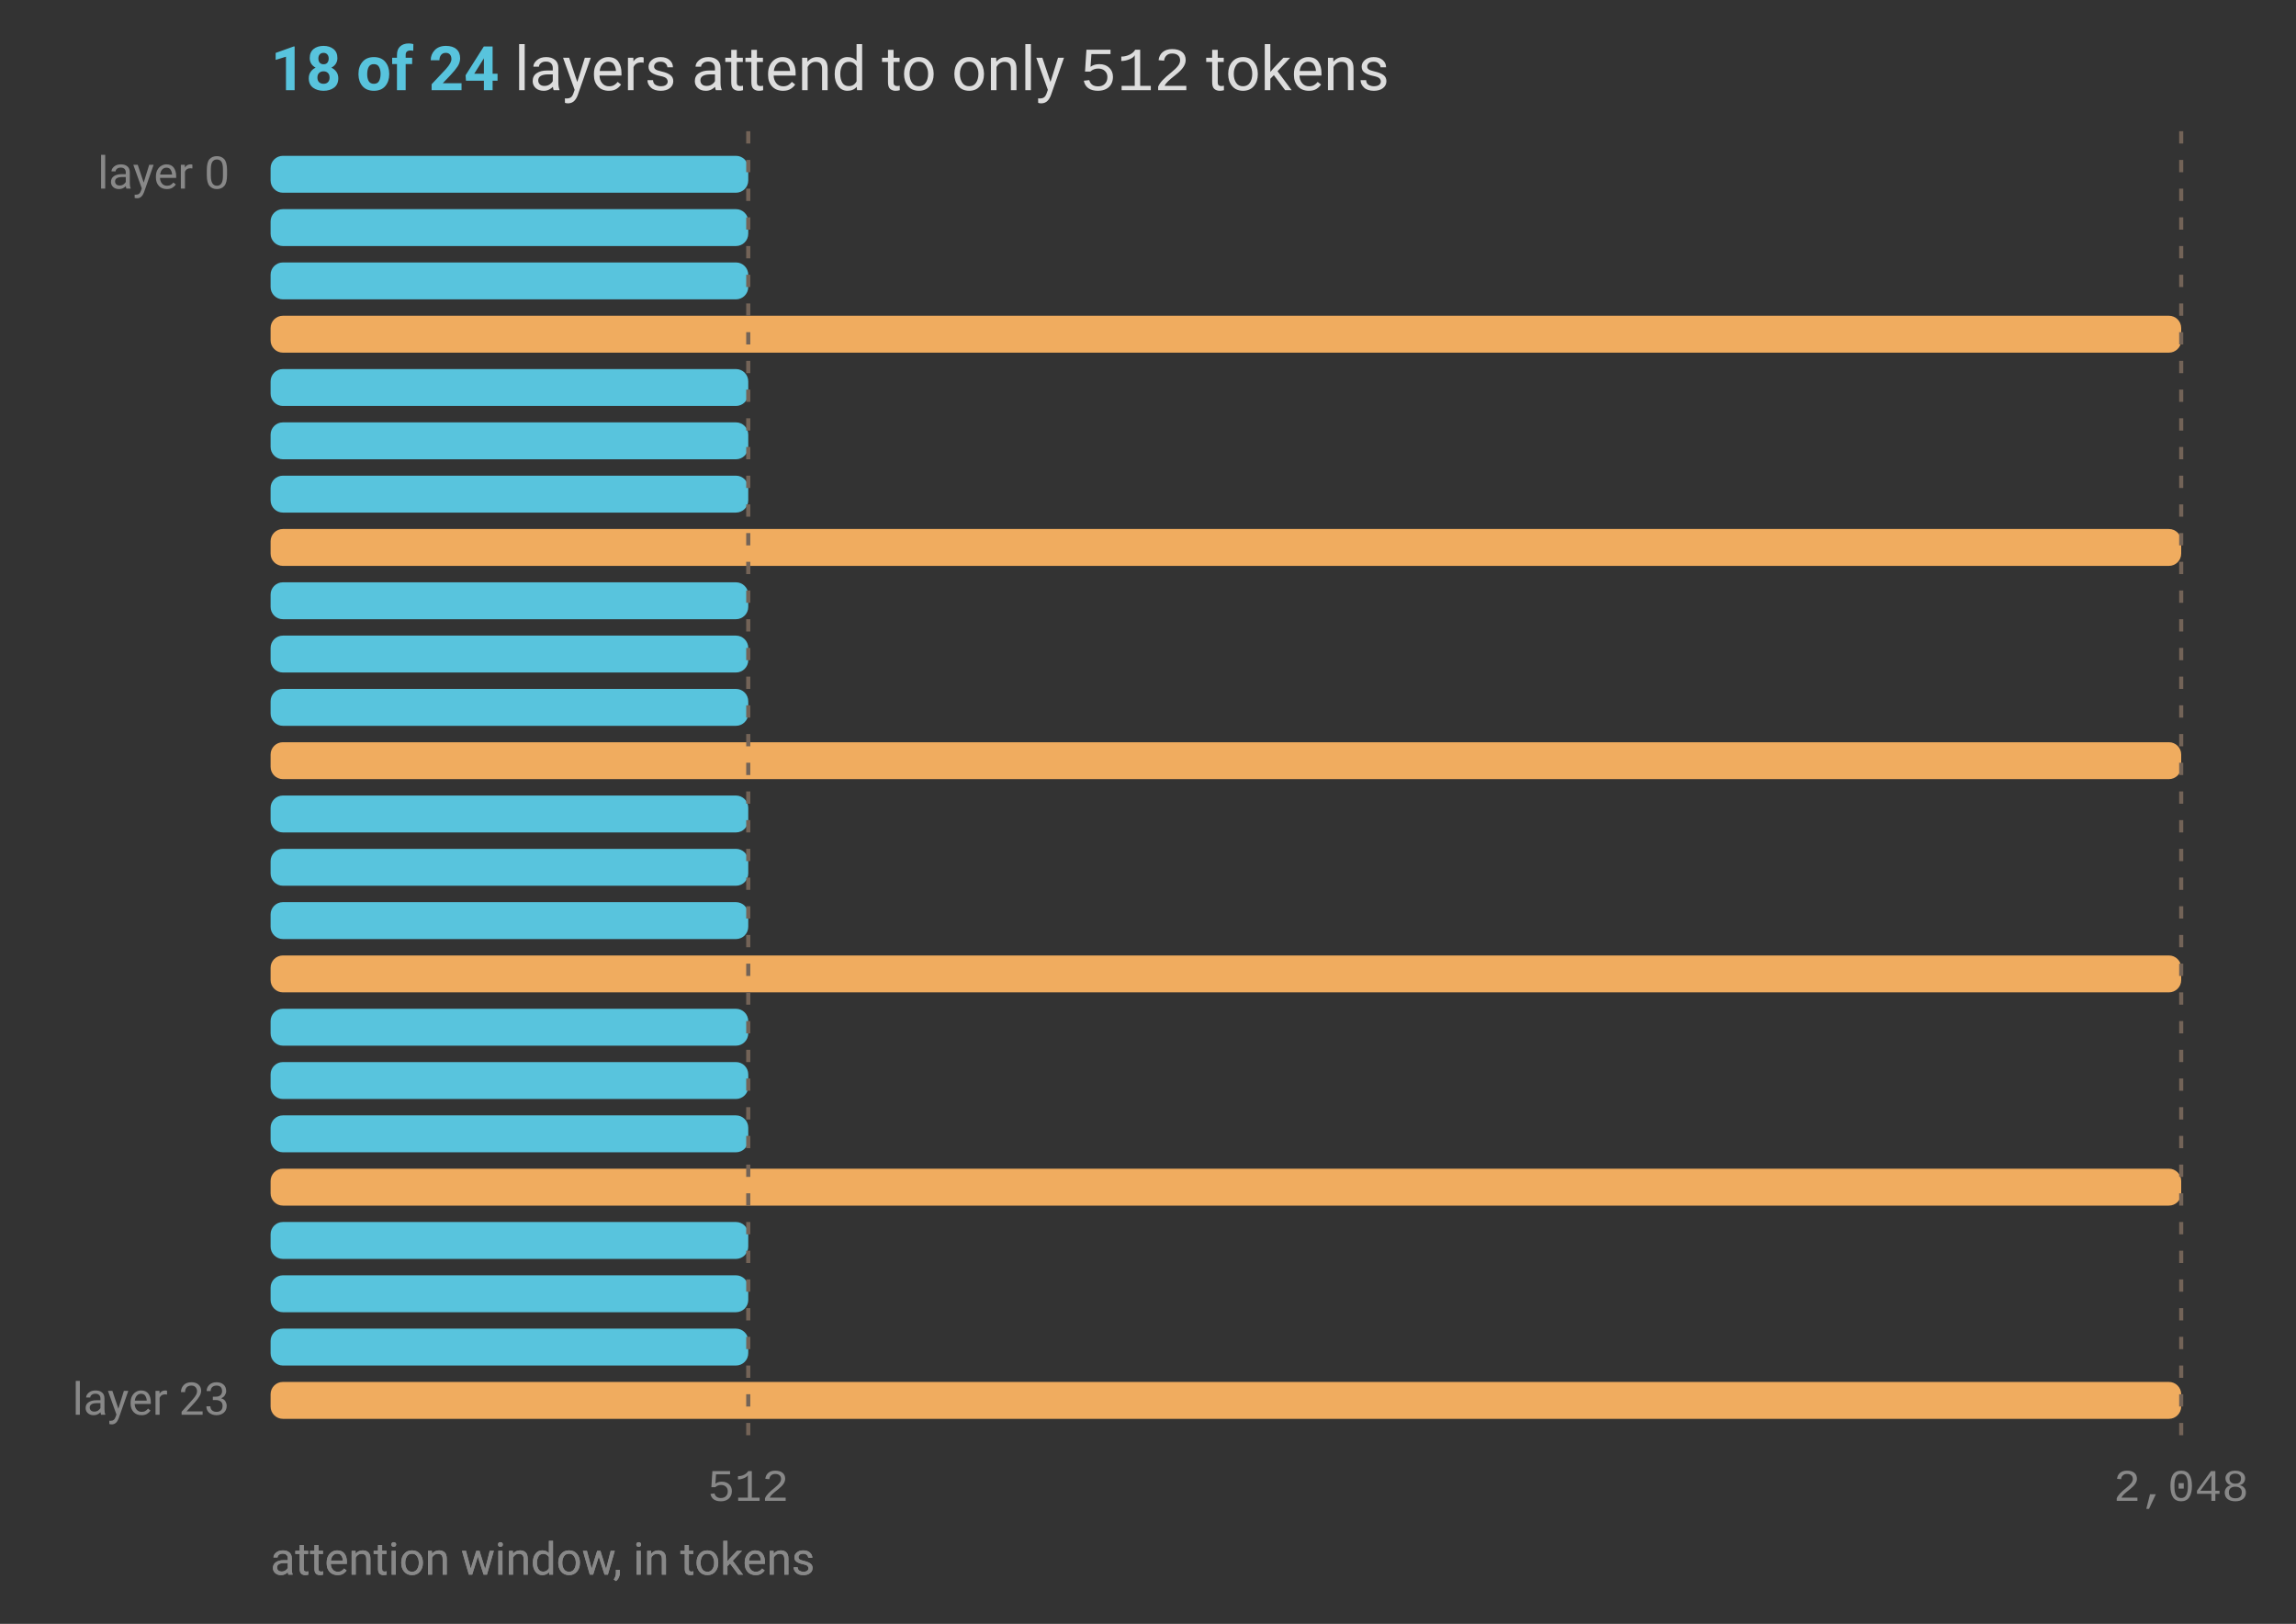
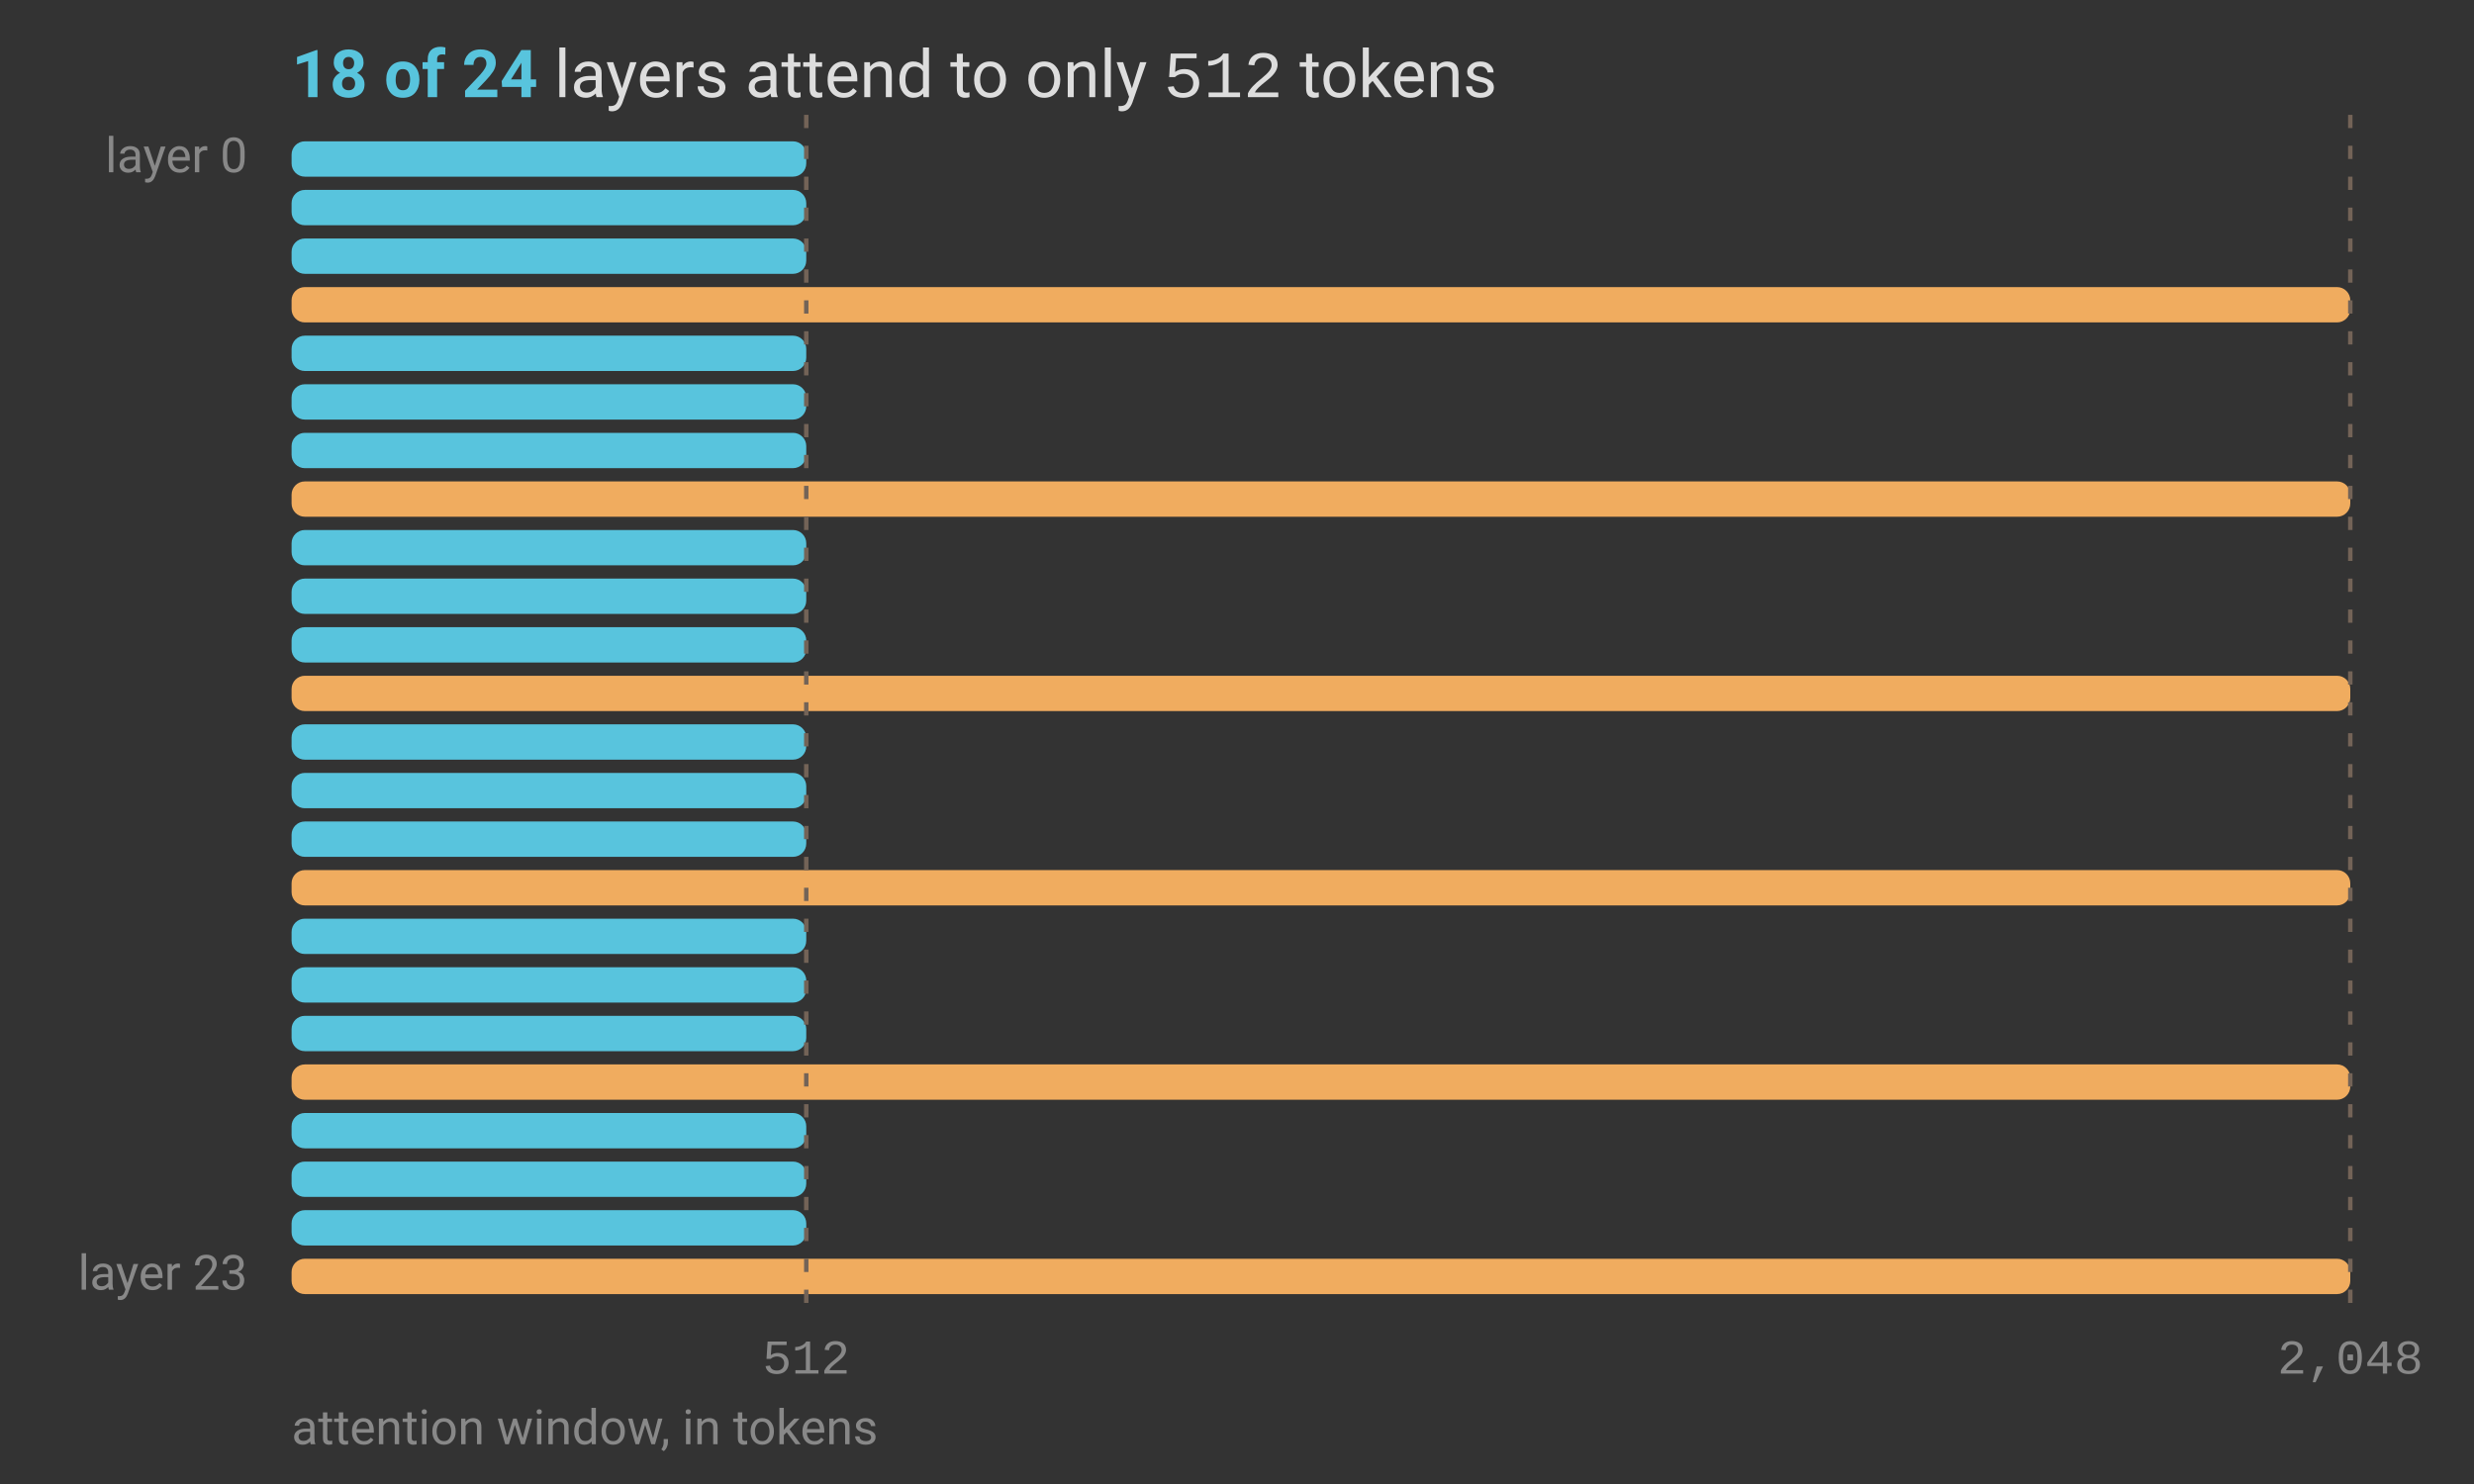
- <svg xmlns="http://www.w3.org/2000/svg" width="560" height="396" viewBox="0 0 560 396" font-family="-apple-system,BlinkMacSystemFont,'Segoe UI',Roboto,Helvetica,Arial,sans-serif" role="img" aria-label="Attention window per layer. 18 of 24 layers attend to only 512 tokens.">
-   <rect width="560" height="396" fill="#333333" />
+ <svg xmlns="http://www.w3.org/2000/svg" width="560" height="336" viewBox="0 0 560 336" font-family="-apple-system,BlinkMacSystemFont,'Segoe UI',Roboto,Helvetica,Arial,sans-serif" role="img" aria-label="Attention window per layer. 18 of 24 layers attend to only 512 tokens.">
+   <rect width="560" height="336" fill="#333333" />
  <text x="66" y="22" font-size="15" fill="#DDDDDD">
    <tspan fill="#58C4DD" font-weight="600">18 of 24</tspan> layers attend to only <tspan font-family="ui-monospace,SFMono-Regular,Consolas,'Liberation Mono',Menlo,monospace">512</tspan> tokens</text>
-   <rect x="66.0" y="38.0" width="116.5" height="9.0" rx="3" fill="#58C4DD" />
-   <rect x="66.0" y="51.0" width="116.5" height="9.0" rx="3" fill="#58C4DD" />
-   <rect x="66.0" y="64.0" width="116.5" height="9.0" rx="3" fill="#58C4DD" />
-   <rect x="66.0" y="77.0" width="466.0" height="9.0" rx="3" fill="#F0AC5F" />
-   <rect x="66.0" y="90.0" width="116.5" height="9.0" rx="3" fill="#58C4DD" />
-   <rect x="66.0" y="103.0" width="116.5" height="9.0" rx="3" fill="#58C4DD" />
-   <rect x="66.0" y="116.0" width="116.5" height="9.0" rx="3" fill="#58C4DD" />
-   <rect x="66.0" y="129.0" width="466.0" height="9.0" rx="3" fill="#F0AC5F" />
-   <rect x="66.0" y="142.0" width="116.5" height="9.0" rx="3" fill="#58C4DD" />
-   <rect x="66.0" y="155.0" width="116.5" height="9.0" rx="3" fill="#58C4DD" />
-   <rect x="66.0" y="168.0" width="116.5" height="9.0" rx="3" fill="#58C4DD" />
-   <rect x="66.0" y="181.0" width="466.0" height="9.0" rx="3" fill="#F0AC5F" />
-   <rect x="66.0" y="194.0" width="116.5" height="9.0" rx="3" fill="#58C4DD" />
-   <rect x="66.0" y="207.0" width="116.5" height="9.0" rx="3" fill="#58C4DD" />
-   <rect x="66.0" y="220.0" width="116.5" height="9.0" rx="3" fill="#58C4DD" />
-   <rect x="66.0" y="233.0" width="466.0" height="9.0" rx="3" fill="#F0AC5F" />
-   <rect x="66.0" y="246.0" width="116.5" height="9.0" rx="3" fill="#58C4DD" />
-   <rect x="66.0" y="259.0" width="116.5" height="9.0" rx="3" fill="#58C4DD" />
-   <rect x="66.0" y="272.0" width="116.5" height="9.0" rx="3" fill="#58C4DD" />
-   <rect x="66.0" y="285.0" width="466.0" height="9.0" rx="3" fill="#F0AC5F" />
-   <rect x="66.0" y="298.0" width="116.5" height="9.0" rx="3" fill="#58C4DD" />
-   <rect x="66.0" y="311.0" width="116.5" height="9.0" rx="3" fill="#58C4DD" />
-   <rect x="66.0" y="324.0" width="116.5" height="9.0" rx="3" fill="#58C4DD" />
-   <rect x="66.0" y="337.0" width="466.0" height="9.0" rx="3" fill="#F0AC5F" />
-   <text x="56.0" y="46.0" font-size="11" fill="#888888" text-anchor="end">layer 0</text>
-   <text x="56.0" y="345.0" font-size="11" fill="#888888" text-anchor="end">layer 23</text>
-   <line x1="182.5" y1="32.0" x2="182.5" y2="352.0" stroke="#736357" stroke-width="1" stroke-dasharray="3 4" />
-   <text x="182.5" y="366.0" font-size="11" fill="#888888" text-anchor="middle" font-family="ui-monospace,SFMono-Regular,Consolas,'Liberation Mono',Menlo,monospace">512</text>
-   <text x="66.0" y="384.0" font-size="11" fill="#888888" text-anchor="start">attention window, in tokens</text>
-   <line x1="532.0" y1="32.0" x2="532.0" y2="352.0" stroke="#736357" stroke-width="1" stroke-dasharray="3 4" />
-   <text x="532.0" y="366.0" font-size="11" fill="#888888" text-anchor="middle" font-family="ui-monospace,SFMono-Regular,Consolas,'Liberation Mono',Menlo,monospace">2,048</text>
-   <text x="66.0" y="384.0" font-size="11" fill="#888888" text-anchor="start">attention window, in tokens</text>
+   <rect x="66.0" y="32.0" width="116.5" height="8.0" rx="3" fill="#58C4DD" />
+   <rect x="66.0" y="43.0" width="116.5" height="8.0" rx="3" fill="#58C4DD" />
+   <rect x="66.0" y="54.0" width="116.5" height="8.0" rx="3" fill="#58C4DD" />
+   <rect x="66.0" y="65.0" width="466.0" height="8.0" rx="3" fill="#F0AC5F" />
+   <rect x="66.0" y="76.0" width="116.5" height="8.0" rx="3" fill="#58C4DD" />
+   <rect x="66.0" y="87.0" width="116.5" height="8.0" rx="3" fill="#58C4DD" />
+   <rect x="66.0" y="98.0" width="116.5" height="8.0" rx="3" fill="#58C4DD" />
+   <rect x="66.0" y="109.0" width="466.0" height="8.0" rx="3" fill="#F0AC5F" />
+   <rect x="66.0" y="120.0" width="116.5" height="8.0" rx="3" fill="#58C4DD" />
+   <rect x="66.0" y="131.0" width="116.5" height="8.0" rx="3" fill="#58C4DD" />
+   <rect x="66.0" y="142.0" width="116.5" height="8.0" rx="3" fill="#58C4DD" />
+   <rect x="66.0" y="153.0" width="466.0" height="8.0" rx="3" fill="#F0AC5F" />
+   <rect x="66.0" y="164.0" width="116.5" height="8.0" rx="3" fill="#58C4DD" />
+   <rect x="66.0" y="175.0" width="116.5" height="8.0" rx="3" fill="#58C4DD" />
+   <rect x="66.0" y="186.0" width="116.5" height="8.0" rx="3" fill="#58C4DD" />
+   <rect x="66.0" y="197.0" width="466.0" height="8.0" rx="3" fill="#F0AC5F" />
+   <rect x="66.0" y="208.0" width="116.5" height="8.0" rx="3" fill="#58C4DD" />
+   <rect x="66.0" y="219.0" width="116.5" height="8.0" rx="3" fill="#58C4DD" />
+   <rect x="66.0" y="230.0" width="116.5" height="8.0" rx="3" fill="#58C4DD" />
+   <rect x="66.0" y="241.0" width="466.0" height="8.0" rx="3" fill="#F0AC5F" />
+   <rect x="66.0" y="252.0" width="116.5" height="8.0" rx="3" fill="#58C4DD" />
+   <rect x="66.0" y="263.0" width="116.5" height="8.0" rx="3" fill="#58C4DD" />
+   <rect x="66.0" y="274.0" width="116.5" height="8.0" rx="3" fill="#58C4DD" />
+   <rect x="66.0" y="285.0" width="466.0" height="8.0" rx="3" fill="#F0AC5F" />
+   <text x="56.0" y="39.0" font-size="11" fill="#888888" text-anchor="end">layer 0</text>
+   <text x="56.0" y="292.0" font-size="11" fill="#888888" text-anchor="end">layer 23</text>
+   <line x1="182.5" y1="26.0" x2="182.5" y2="298.0" stroke="#736357" stroke-width="1" stroke-dasharray="3 4" />
+   <text x="182.5" y="311.0" font-size="11" fill="#888888" text-anchor="middle" font-family="ui-monospace,SFMono-Regular,Consolas,'Liberation Mono',Menlo,monospace">512</text>
+   <line x1="532.0" y1="26.0" x2="532.0" y2="298.0" stroke="#736357" stroke-width="1" stroke-dasharray="3 4" />
+   <text x="532.0" y="311.0" font-size="11" fill="#888888" text-anchor="middle" font-family="ui-monospace,SFMono-Regular,Consolas,'Liberation Mono',Menlo,monospace">2,048</text>
+   <text x="66.0" y="327.0" font-size="11" fill="#888888" text-anchor="start">attention window, in tokens</text>
</svg>
